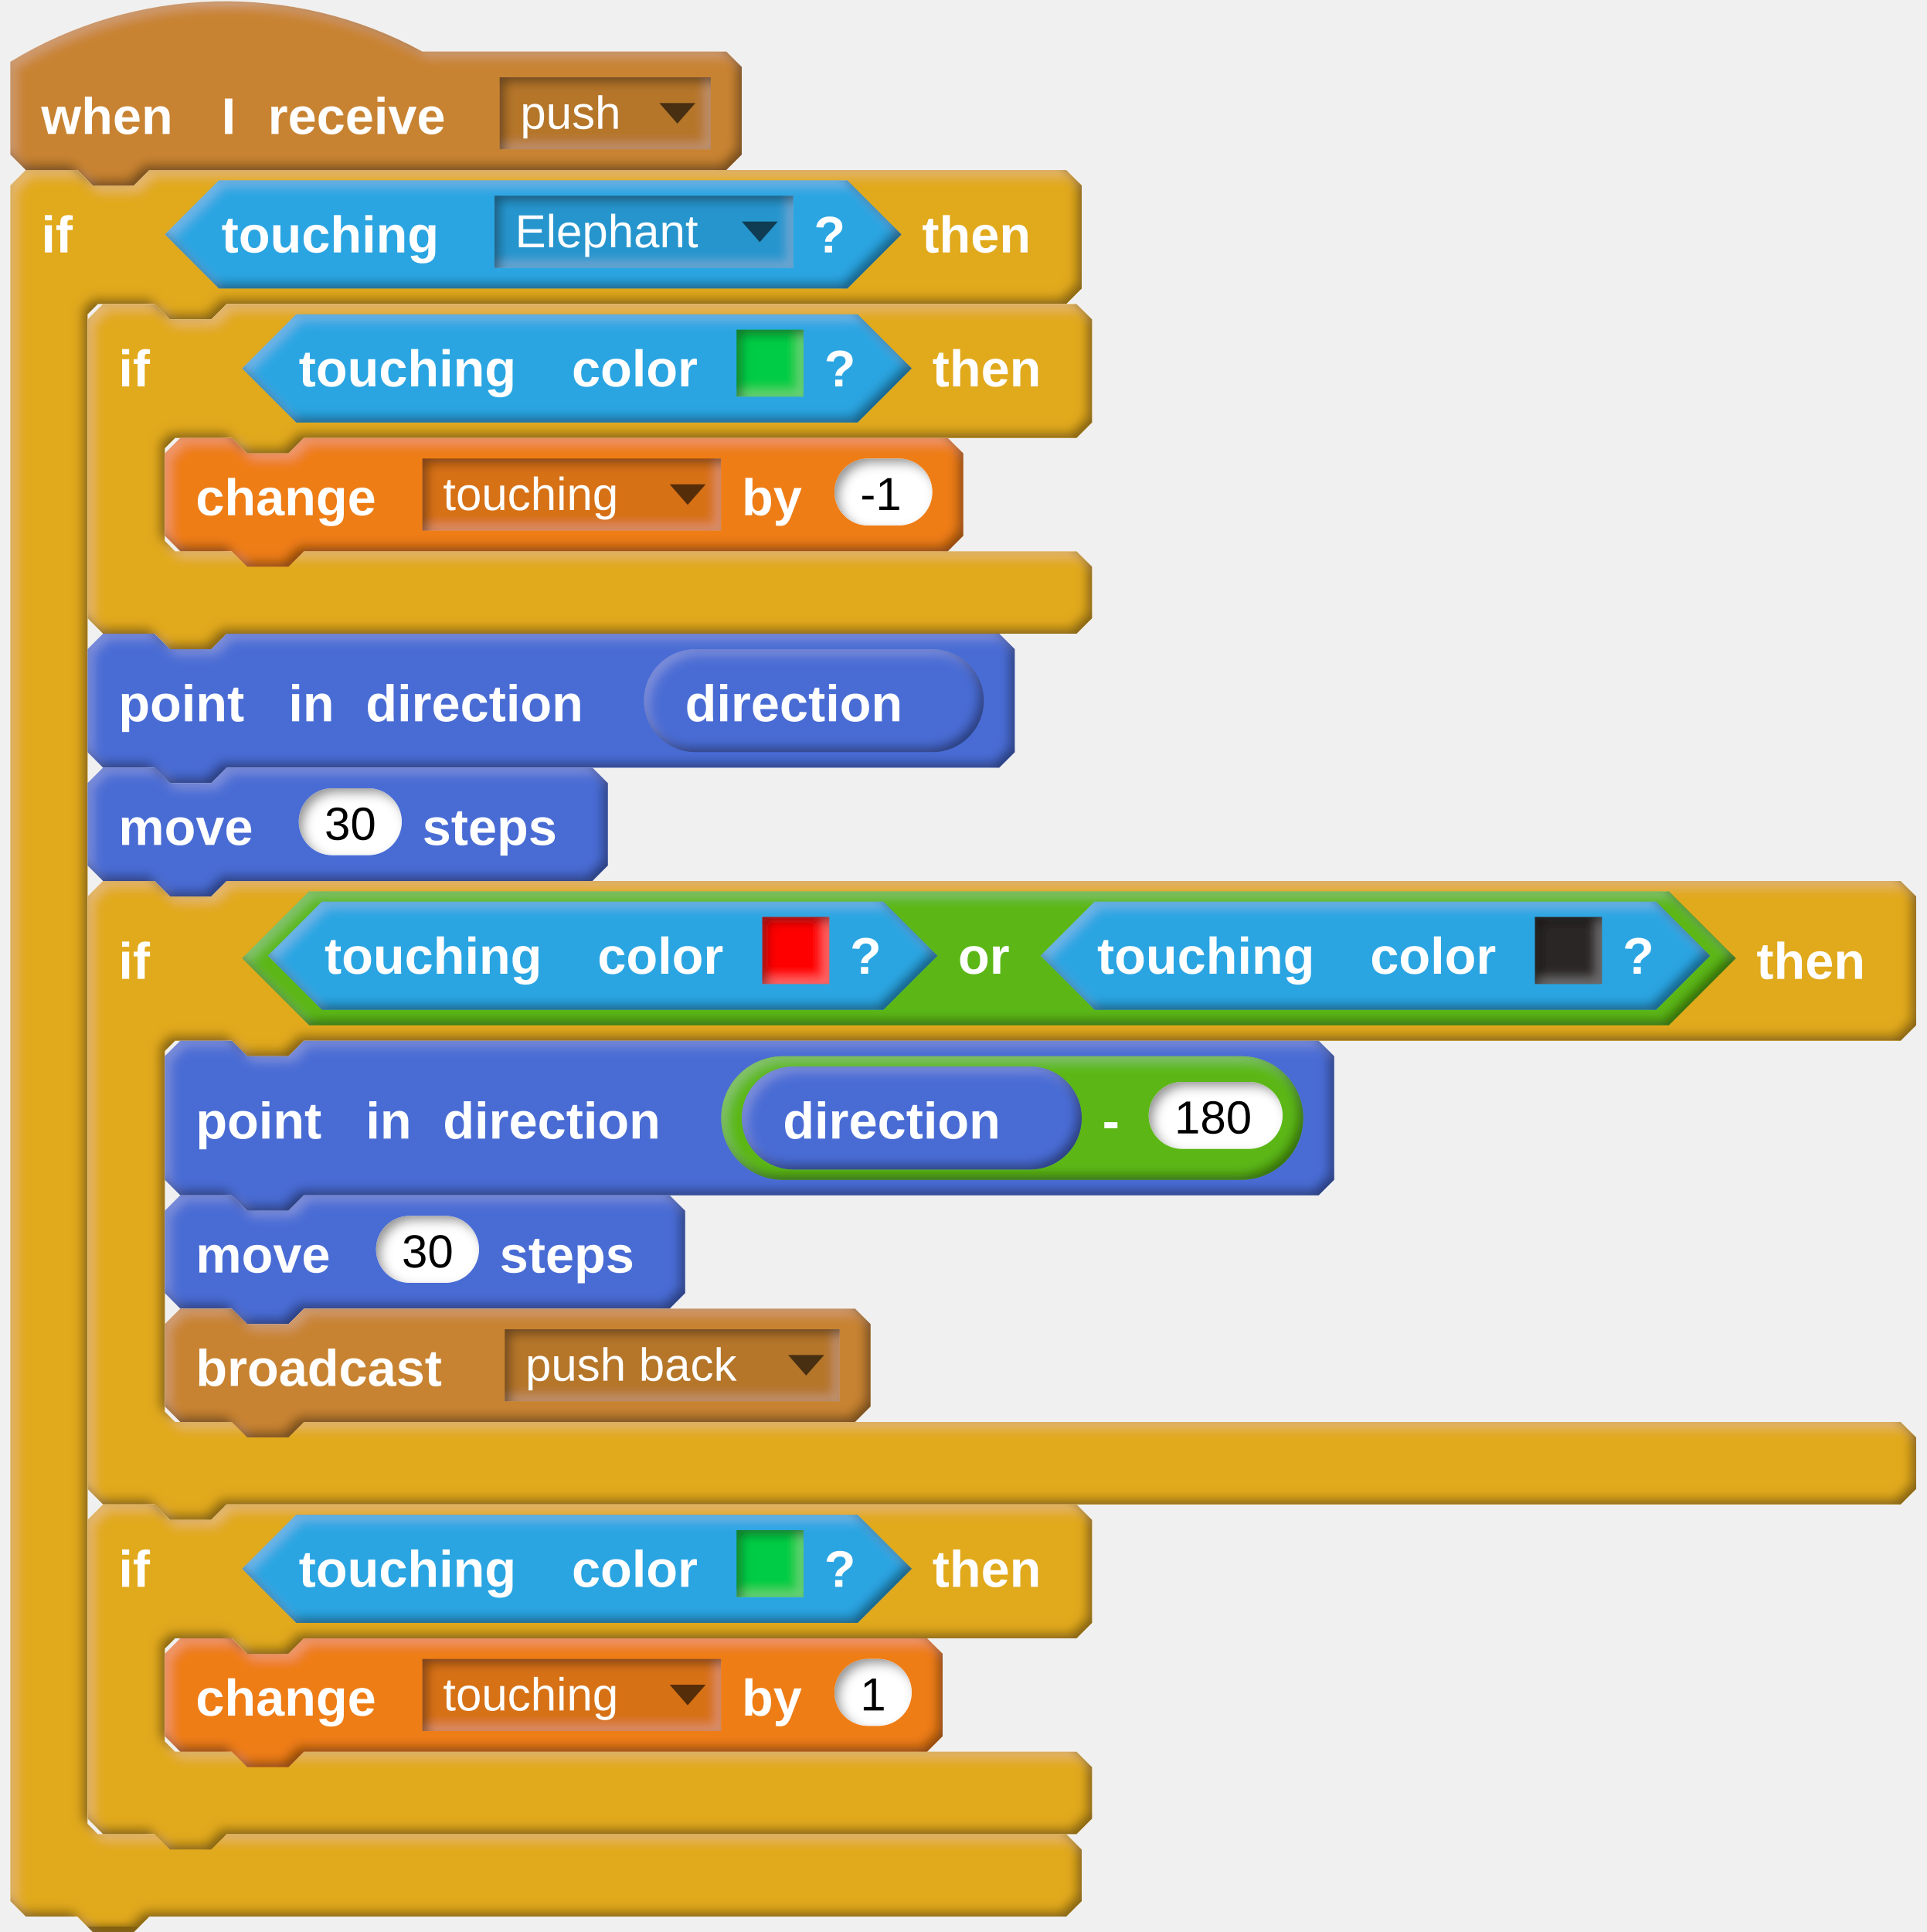
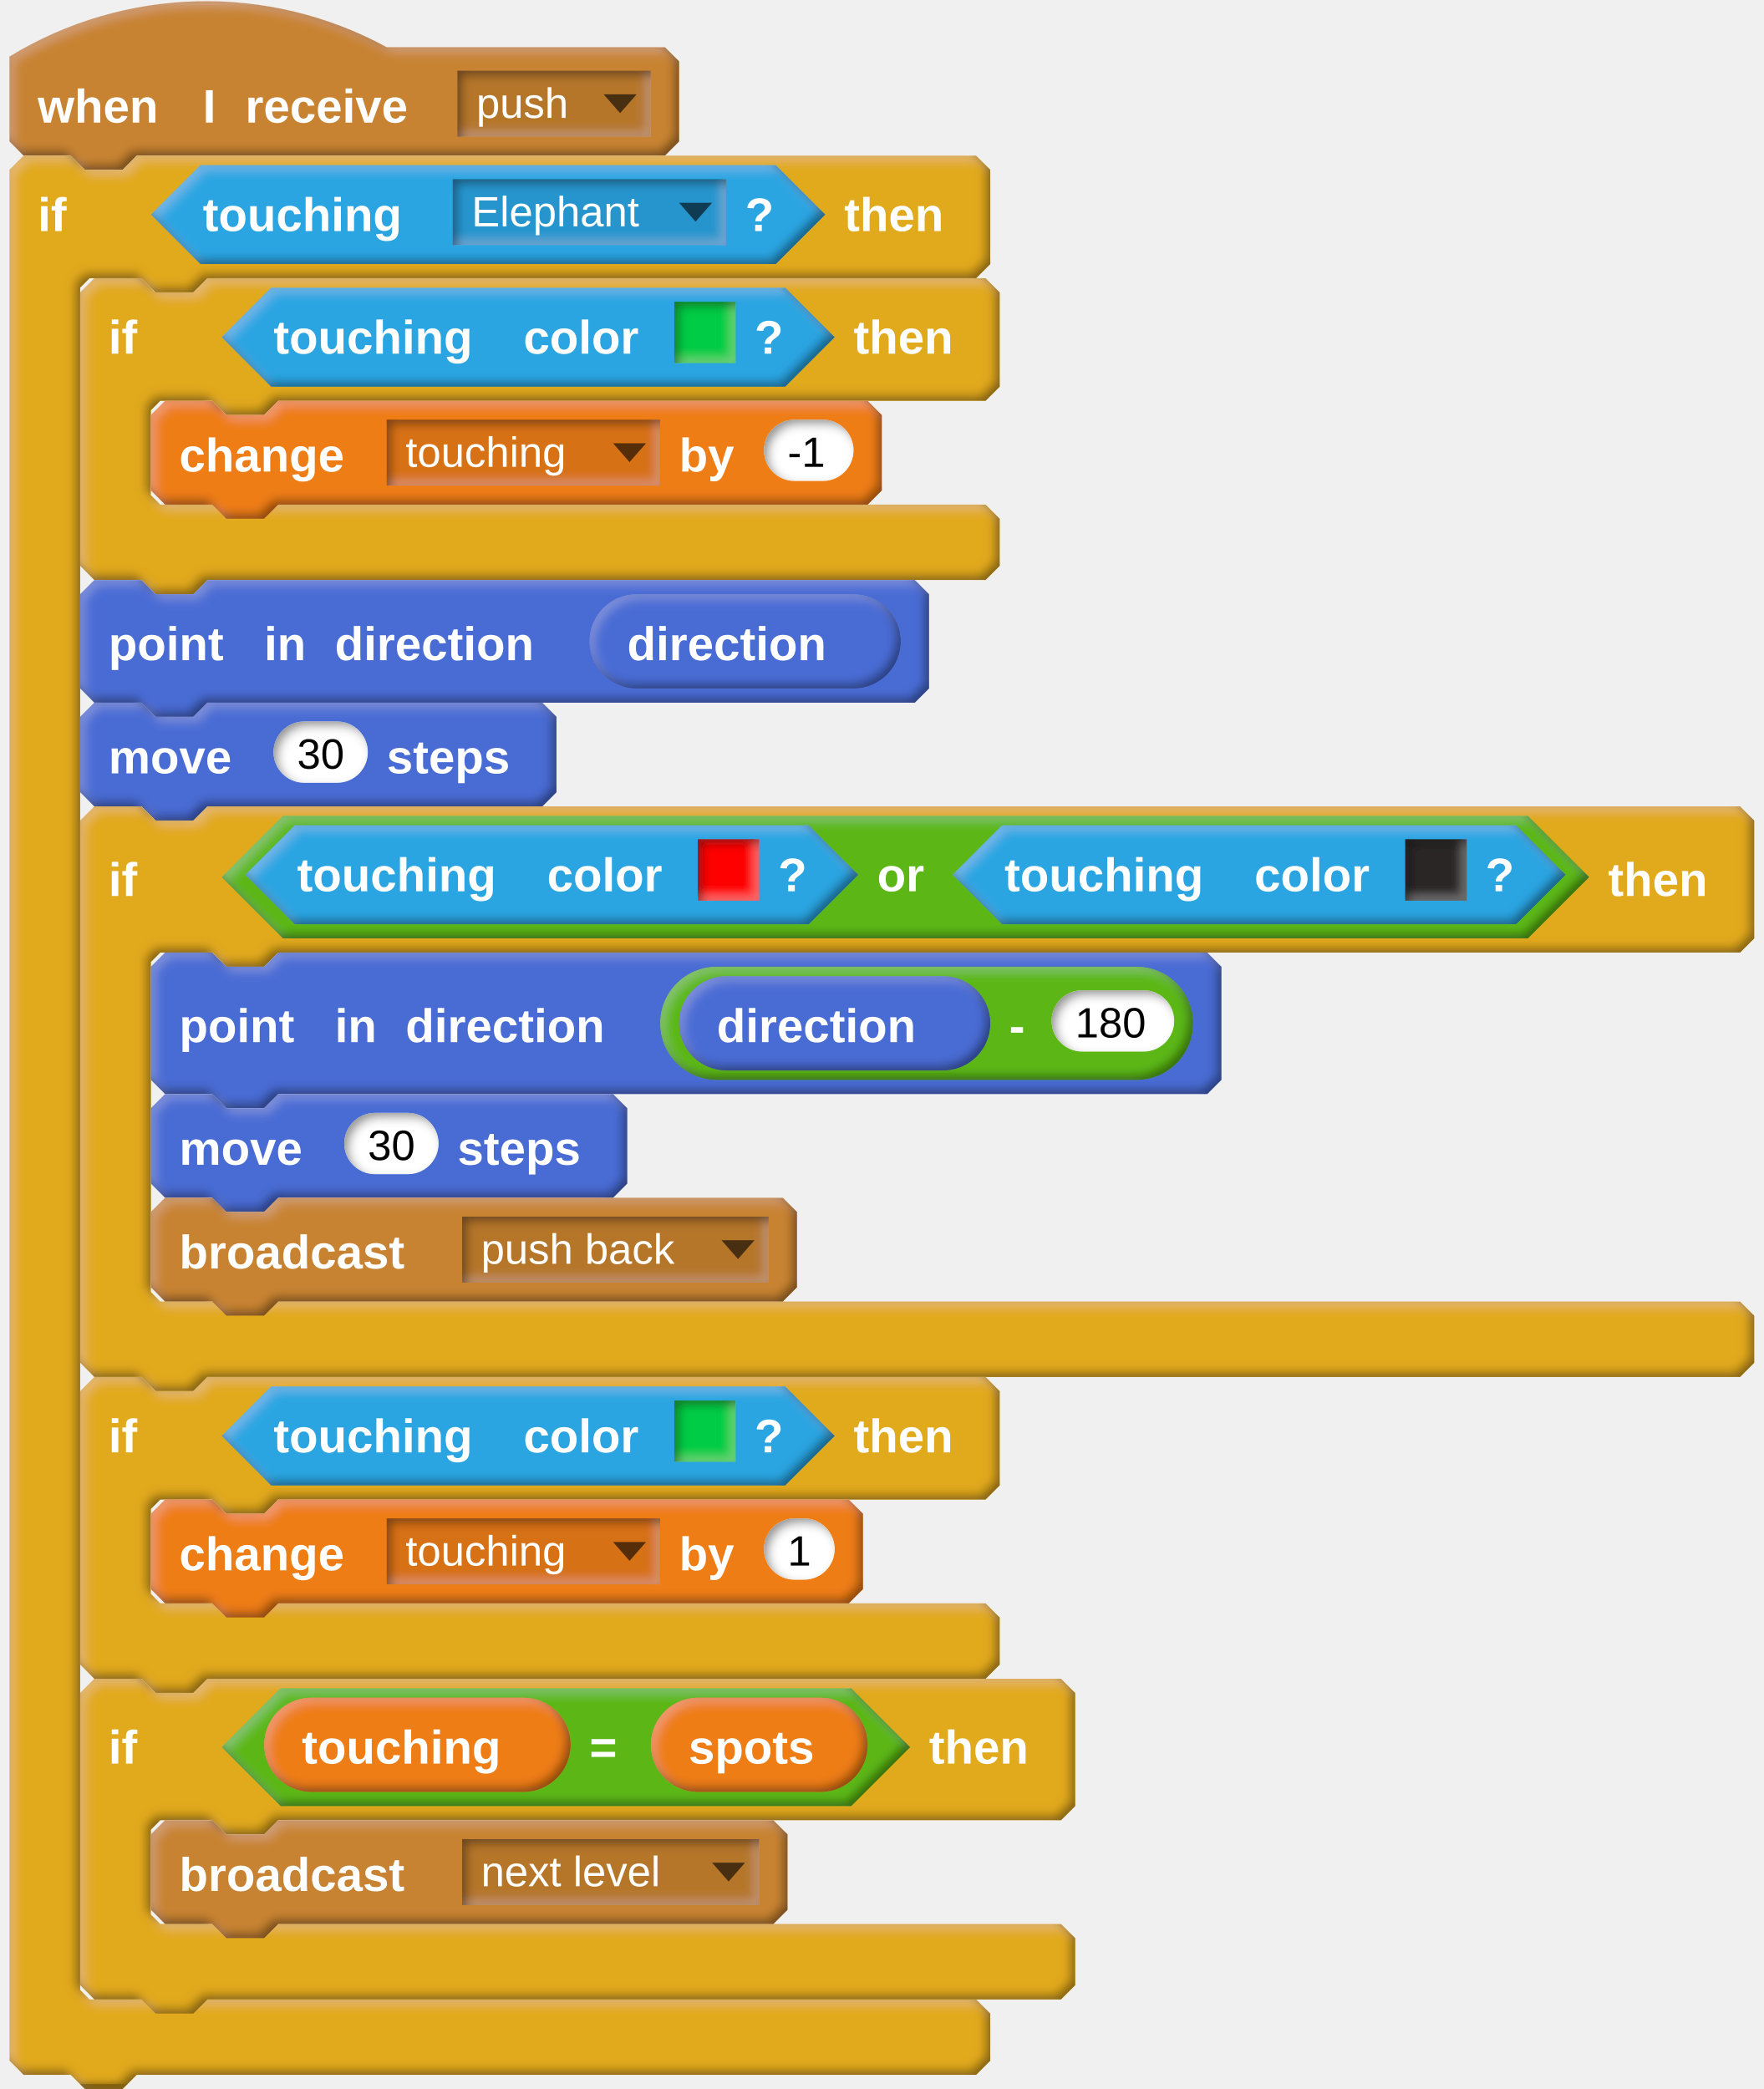
- <svg xmlns="http://www.w3.org/2000/svg" version="1.1" width="374" height="375">
+ <svg xmlns="http://www.w3.org/2000/svg" version="1.1" width="374" height="443">
  <defs>
    <filter id="bevelFilter" x0="-50%" y0="-50%" width="200%" height="200%">
      <feGaussianBlur result="blur-1" in="SourceAlpha" stdDeviation="1 1" />
      <feFlood result="flood-2" in="undefined" flood-color="#fff" flood-opacity="0.15" />
      <feOffset result="offset-3" in="blur-1" dx="1" dy="1" />
      <feComposite result="comp-4" operator="arithmetic" in="SourceAlpha" in2="offset-3" k2="1" k3="-1" />
      <feComposite result="comp-5" operator="in" in="flood-2" in2="comp-4" />
      <feFlood result="flood-6" in="undefined" flood-color="#000" flood-opacity="0.7" />
      <feOffset result="offset-7" in="blur-1" dx="-1" dy="-1" />
      <feComposite result="comp-8" operator="arithmetic" in="SourceAlpha" in2="offset-7" k2="1" k3="-1" />
      <feComposite result="comp-9" operator="in" in="flood-6" in2="comp-8" />
      <feMerge result="merge-10">
        <feMergeNode in="SourceGraphic" />
        <feMergeNode in="comp-5" />
        <feMergeNode in="comp-9" />
      </feMerge>
    </filter>
    <filter id="inputBevelFilter" x0="-50%" y0="-50%" width="200%" height="200%">
      <feGaussianBlur result="blur-1" in="SourceAlpha" stdDeviation="1 1" />
      <feFlood result="flood-2" in="undefined" flood-color="#fff" flood-opacity="0.15" />
      <feOffset result="offset-3" in="blur-1" dx="-1" dy="-1" />
      <feComposite result="comp-4" operator="arithmetic" in="SourceAlpha" in2="offset-3" k2="1" k3="-1" />
      <feComposite result="comp-5" operator="in" in="flood-2" in2="comp-4" />
      <feFlood result="flood-6" in="undefined" flood-color="#000" flood-opacity="0.7" />
      <feOffset result="offset-7" in="blur-1" dx="1" dy="1" />
      <feComposite result="comp-8" operator="arithmetic" in="SourceAlpha" in2="offset-7" k2="1" k3="-1" />
      <feComposite result="comp-9" operator="in" in="flood-6" in2="comp-8" />
      <feMerge result="merge-10">
        <feMergeNode in="SourceGraphic" />
        <feMergeNode in="comp-5" />
        <feMergeNode in="comp-9" />
      </feMerge>
    </filter>
    <filter id="inputDarkFilter" x0="-50%" y0="-50%" width="200%" height="200%">
      <feFlood result="flood-1" in="undefined" flood-color="#000" flood-opacity="0.2" />
      <feComposite result="comp-2" operator="in" in="flood-1" in2="SourceAlpha" />
      <feMerge result="merge-3">
        <feMergeNode in="SourceGraphic" />
        <feMergeNode in="comp-2" />
      </feMerge>
    </filter>
    <path d="M1.504 21L0 19.493 4.567 0h1.948l-.5 2.418s1.002-.502 3.006 0c2.006.503 3.008 2.01 6.517 2.01 3.508 0 4.463-.545 4.463-.545l-.823 9.892s-2.137 1.005-5.144.696c-3.007-.307-3.007-2.007-6.014-2.51-3.008-.502-4.512.503-4.512.503L1.504 21z" fill="#3f8d15" id="greenFlag" />
    <path d="M6.724 0C3.01 0 0 2.91 0 6.5c0 2.316 1.253 4.35 3.14 5.5H5.17v-1.256C3.364 10.126 2.07 8.46 2.07 6.5 2.07 4.015 4.152 2 6.723 2c1.14 0 2.184.396 2.993 1.053L8.31 4.13c-.45.344-.398.826.11 1.08L15 8.5 13.858.992c-.083-.547-.514-.714-.963-.37l-1.532 1.172A6.825 6.825 0 0 0 6.723 0z" fill="#fff" id="turnRight" />
    <path d="M3.637 1.794A6.825 6.825 0 0 1 8.277 0C11.99 0 15 2.91 15 6.5c0 2.316-1.253 4.35-3.14 5.5H9.83v-1.256c1.808-.618 3.103-2.285 3.103-4.244 0-2.485-2.083-4.5-4.654-4.5-1.14 0-2.184.396-2.993 1.053L6.69 4.13c.45.344.398.826-.11 1.08L0 8.5 1.142.992c.083-.547.514-.714.963-.37l1.532 1.172z" fill="#fff" id="turnLeft" />
    <path d="M0 0L4 4L0 8Z" fill="#111" id="addInput" />
    <path d="M4 0L4 8L0 4Z" fill="#111" id="delInput" />
    <g id="loopArrow">
      <path d="M8 0l2 -2l0 -3l3 0l-4 -5l-4 5l3 0l0 3l-8 0l0 2" fill="#000" opacity="0.3" />
      <path d="M8 0l2 -2l0 -3l3 0l-4 -5l-4 5l3 0l0 3l-8 0l0 2" fill="#fff" opacity="0.9" transform="translate(-1 -1)" />
    </g>
    <style>.sb-label{font-family:Lucida Grande,Verdana,Arial,DejaVu Sans,sans-serif;font-weight:700;fill:#fff;font-size:10px;word-spacing:+1px}.sb-obsolete{fill:#d42828}.sb-motion{fill:#4a6cd4}.sb-looks{fill:#8a55d7}.sb-sound{fill:#bb42c3}.sb-pen{fill:#0e9a6c}.sb-events{fill:#c88330}.sb-control{fill:#e1a91a}.sb-sensing{fill:#2ca5e2}.sb-operators{fill:#5cb712}.sb-variables{fill:#ee7d16}.sb-list{fill:#cc5b22}.sb-custom{fill:#632d99}.sb-custom-arg{fill:#5947b1}.sb-extension{fill:#4b4a60}.sb-grey{fill:#969696}.sb-bevel{filter:url(#bevelFilter)}.sb-input{filter:url(#inputBevelFilter)}.sb-input-number,.sb-input-number-dropdown,.sb-input-string{fill:#fff}.sb-literal-dropdown,.sb-literal-number,.sb-literal-number-dropdown,.sb-literal-string{font-weight:400;font-size:9px;word-spacing:0}.sb-literal-number,.sb-literal-number-dropdown,.sb-literal-string{fill:#000}.sb-darker{filter:url(#inputDarkFilter)}.sb-outline{stroke:#fff;stroke-opacity:.2;stroke-width:2;fill:none}.sb-define-hat-cap{stroke:#632d99;stroke-width:1;fill:#8e2ec2}.sb-comment{fill:#ffffa5;stroke:#d0d1d2;stroke-width:1}.sb-comment-line{fill:#ffff80}.sb-comment-label{font-family:Helevetica,Arial,DejaVu Sans,sans-serif;font-weight:700;fill:#5c5d5f;word-spacing:0;font-size:12px}</style>
  </defs>
  <g>
    <g transform="translate(0 0)">
      <g transform="translate(2 0)">
        <path d="M 0 12 L 0 12 A 80 80 0 0 1 80 10 L 139 10 L 142 13 L 142 30 L 139 33 L 27 33 L 24 36 L 16 36 L 13 33 L 3 33 L 0 30 Z" class="sb-events sb-bevel" />
        <text x="0" y="10" class="sb-label " transform="translate(6 16)">when</text>
        <text x="0" y="10" class="sb-label " transform="translate(41 16)">I</text>
        <text x="0" y="10" class="sb-label " transform="translate(50 16)">receive</text>
        <g transform="translate(95 15)">
          <g width="41" height="14" class="sb-input sb-input-dropdown">
            <rect x="0" y="0" width="41" height="14" class="sb-events sb-darker" />
          </g>
          <text x="0" y="10" class="sb-label sb-literal-dropdown" transform="translate(4 0)">push</text>
          <polygon points="7 0 3.5 4 0 0" fill="#000" opacity="0.6" transform="translate(31 5)" />
        </g>
      </g>
      <g transform="translate(2 33)">
-         <path d="M 0 3 L 3 0 L 13 0 L 16 3 L 24 3 L 27 0 L 205 0 L 208 3 L 208 23 L 205 26 L 42 26 L 39 29 L 31 29 L 28 26 L 17 26 L 15 28 L 15 321 L 17 323 L 205 323 L 208 326 L 208 336 L 205 339 L 27 339 L 24 342 L 16 342 L 13 339 L 3 339 L 0 336" class="sb-control sb-bevel" />
+         <path d="M 0 3 L 3 0 L 13 0 L 16 3 L 24 3 L 27 0 L 205 0 L 208 3 L 208 23 L 205 26 L 42 26 L 39 29 L 31 29 L 28 26 L 17 26 L 15 28 L 15 389 L 17 391 L 205 391 L 208 394 L 208 404 L 205 407 L 27 407 L 24 410 L 16 410 L 13 407 L 3 407 L 0 404" class="sb-control sb-bevel" />
        <text x="0" y="10" class="sb-label " transform="translate(6 6)">if</text>
        <g transform="translate(30 2)">
          <path d="M 10.5 0 L 132.5 0 143 10.5 L 143 10.5 132.5 21 L 10.5 21 0 10.5 L 0 10.5 10.5 0 Z" class="sb-sensing sb-bevel" />
          <text x="0" y="10" class="sb-label " transform="translate(11 4)">touching</text>
          <g transform="translate(64 3)">
            <g width="58" height="14" class="sb-input sb-input-dropdown">
              <rect x="0" y="0" width="58" height="14" class="sb-sensing sb-darker" />
            </g>
            <text x="0" y="10" class="sb-label sb-literal-dropdown" transform="translate(4 0)">Elephant</text>
            <polygon points="7 0 3.5 4 0 0" fill="#000" opacity="0.6" transform="translate(48 5)" />
          </g>
          <text x="0" y="10" class="sb-label " transform="translate(126 4)">?</text>
        </g>
        <text x="0" y="10" class="sb-label " transform="translate(177 6)">then</text>
        <g transform="translate(15 26)">
          <g transform="translate(0 0)">
            <path d="M 0 3 L 3 0 L 13 0 L 16 3 L 24 3 L 27 0 L 192 0 L 195 3 L 195 23 L 192 26 L 42 26 L 39 29 L 31 29 L 28 26 L 17 26 L 15 28 L 15 46 L 17 48 L 192 48 L 195 51 L 195 61 L 192 64 L 27 64 L 24 67 L 16 67 L 13 64 L 3 64 L 0 61" class="sb-control sb-bevel" />
            <text x="0" y="10" class="sb-label " transform="translate(6 6)">if</text>
            <g transform="translate(30 2)">
              <path d="M 10.5 0 L 119.5 0 130 10.5 L 130 10.5 119.5 21 L 10.5 21 0 10.5 L 0 10.5 10.5 0 Z" class="sb-sensing sb-bevel" />
              <text x="0" y="10" class="sb-label " transform="translate(11 4)">touching</text>
              <text x="0" y="10" class="sb-label " transform="translate(64 4)">color</text>
              <g transform="translate(96 3)">
                <rect x="0" y="0" width="13" height="13" fill="#0c4" class="sb-input sb-input-color" />
              </g>
              <text x="0" y="10" class="sb-label " transform="translate(113 4)">?</text>
            </g>
            <text x="0" y="10" class="sb-label " transform="translate(164 6)">then</text>
            <g transform="translate(15 26)">
              <g transform="translate(0 0)">
                <path d="M 0 3 L 3 0 L 13 0 L 16 3 L 24 3 L 27 0 L 152 0 L 155 3 L 155 19 L 152 22 L 27 22 L 24 25 L 16 25 L 13 22 L 3 22 L 0 19 Z" class="sb-variables sb-bevel" />
                <text x="0" y="10" class="sb-label " transform="translate(6 5)">change</text>
                <g transform="translate(50 4)">
                  <g width="58" height="14" class="sb-input sb-input-dropdown">
                    <rect x="0" y="0" width="58" height="14" class="sb-variables sb-darker" />
                  </g>
                  <text x="0" y="10" class="sb-label sb-literal-dropdown" transform="translate(4 0)">touching</text>
                  <polygon points="7 0 3.5 4 0 0" fill="#000" opacity="0.6" transform="translate(48 5)" />
                </g>
                <text x="0" y="10" class="sb-label " transform="translate(112 5)">by</text>
                <g transform="translate(130 4)">
                  <path d="M 6.5 0 L 12.5 0 A 6.5 6.5 0 0 1 12.5 13 L 6.5 13 A 6.5 6.5 0 0 1 6.5 0 Z" class="sb-input sb-input-number" />
                  <text x="0" y="10" class="sb-label sb-literal-number" transform="translate(5 0)">-1</text>
                </g>
              </g>
            </g>
          </g>
          <g transform="translate(0 64)">
            <path d="M 0 3 L 3 0 L 13 0 L 16 3 L 24 3 L 27 0 L 177 0 L 180 3 L 180 23 L 177 26 L 27 26 L 24 29 L 16 29 L 13 26 L 3 26 L 0 23 Z" class="sb-motion sb-bevel" />
            <text x="0" y="10" class="sb-label " transform="translate(6 7)">point</text>
            <text x="0" y="10" class="sb-label " transform="translate(39 7)">in</text>
            <text x="0" y="10" class="sb-label " transform="translate(54 7)">direction</text>
            <g transform="translate(108 3)">
              <path d="M 10 0 L 56 0 A 10 10 0 0 1 56 20 L 10 20 A 10 10 0 0 1 10 0 Z" class="sb-motion sb-bevel" />
              <text x="0" y="10" class="sb-label " transform="translate(8 4)">direction</text>
            </g>
          </g>
          <g transform="translate(0 90)">
            <path d="M 0 3 L 3 0 L 13 0 L 16 3 L 24 3 L 27 0 L 98 0 L 101 3 L 101 19 L 98 22 L 27 22 L 24 25 L 16 25 L 13 22 L 3 22 L 0 19 Z" class="sb-motion sb-bevel" />
            <text x="0" y="10" class="sb-label " transform="translate(6 5)">move</text>
            <g transform="translate(41 4)">
              <path d="M 6.5 0 L 13.5 0 A 6.5 6.5 0 0 1 13.5 13 L 6.5 13 A 6.5 6.5 0 0 1 6.5 0 Z" class="sb-input sb-input-number" />
              <text x="0" y="10" class="sb-label sb-literal-number" transform="translate(5 0)">30</text>
            </g>
            <text x="0" y="10" class="sb-label " transform="translate(65 5)">steps</text>
          </g>
          <g transform="translate(0 112)">
            <path d="M 0 3 L 3 0 L 13 0 L 16 3 L 24 3 L 27 0 L 352 0 L 355 3 L 355 28 L 352 31 L 42 31 L 39 34 L 31 34 L 28 31 L 17 31 L 15 33 L 15 103 L 17 105 L 352 105 L 355 108 L 355 118 L 352 121 L 27 121 L 24 124 L 16 124 L 13 121 L 3 121 L 0 118" class="sb-control sb-bevel" />
            <text x="0" y="10" class="sb-label " transform="translate(6 9)">if</text>
            <g transform="translate(30 2)">
              <path d="M 13 0 L 277 0 290 13 L 290 13 277 26 L 13 26 0 13 L 0 13 13 0 Z" class="sb-operators sb-bevel" />
              <g transform="translate(5 2)">
                <path d="M 10.5 0 L 119.5 0 130 10.5 L 130 10.5 119.5 21 L 10.5 21 0 10.5 L 0 10.5 10.5 0 Z" class="sb-sensing sb-bevel" />
                <text x="0" y="10" class="sb-label " transform="translate(11 4)">touching</text>
                <text x="0" y="10" class="sb-label " transform="translate(64 4)">color</text>
                <g transform="translate(96 3)">
                  <rect x="0" y="0" width="13" height="13" fill="#f00" class="sb-input sb-input-color" />
                </g>
                <text x="0" y="10" class="sb-label " transform="translate(113 4)">?</text>
              </g>
              <text x="0" y="10" class="sb-label " transform="translate(139 6)">or</text>
              <g transform="translate(155 2)">
                <path d="M 10.5 0 L 119.5 0 130 10.5 L 130 10.5 119.5 21 L 10.5 21 0 10.5 L 0 10.5 10.5 0 Z" class="sb-sensing sb-bevel" />
                <text x="0" y="10" class="sb-label " transform="translate(11 4)">touching</text>
                <text x="0" y="10" class="sb-label " transform="translate(64 4)">color</text>
                <g transform="translate(96 3)">
                  <rect x="0" y="0" width="13" height="13" fill="#2a2725" class="sb-input sb-input-color" />
                </g>
                <text x="0" y="10" class="sb-label " transform="translate(113 4)">?</text>
              </g>
            </g>
            <text x="0" y="10" class="sb-label " transform="translate(324 9)">then</text>
            <g transform="translate(15 31)">
              <g transform="translate(0 0)">
                <path d="M 0 3 L 3 0 L 13 0 L 16 3 L 24 3 L 27 0 L 224 0 L 227 3 L 227 27 L 224 30 L 27 30 L 24 33 L 16 33 L 13 30 L 3 30 L 0 27 Z" class="sb-motion sb-bevel" />
                <text x="0" y="10" class="sb-label " transform="translate(6 9)">point</text>
                <text x="0" y="10" class="sb-label " transform="translate(39 9)">in</text>
                <text x="0" y="10" class="sb-label " transform="translate(54 9)">direction</text>
                <g transform="translate(108 3)">
                  <path d="M 12 0 L 101 0 A 12 12 0 0 1 101 24 L 12 24 A 12 12 0 0 1 12 0 Z" class="sb-operators sb-bevel" />
                  <g transform="translate(4 2)">
                    <path d="M 10 0 L 56 0 A 10 10 0 0 1 56 20 L 10 20 A 10 10 0 0 1 10 0 Z" class="sb-motion sb-bevel" />
                    <text x="0" y="10" class="sb-label " transform="translate(8 4)">direction</text>
                  </g>
                  <text x="0" y="10" class="sb-label " transform="translate(74 6)">-</text>
                  <g transform="translate(83 5)">
                    <path d="M 6.5 0 L 19.5 0 A 6.5 6.5 0 0 1 19.5 13 L 6.5 13 A 6.5 6.5 0 0 1 6.5 0 Z" class="sb-input sb-input-number" />
                    <text x="0" y="10" class="sb-label sb-literal-number" transform="translate(5 0)">180</text>
                  </g>
                </g>
              </g>
              <g transform="translate(0 30)">
                <path d="M 0 3 L 3 0 L 13 0 L 16 3 L 24 3 L 27 0 L 98 0 L 101 3 L 101 19 L 98 22 L 27 22 L 24 25 L 16 25 L 13 22 L 3 22 L 0 19 Z" class="sb-motion sb-bevel" />
                <text x="0" y="10" class="sb-label " transform="translate(6 5)">move</text>
                <g transform="translate(41 4)">
                  <path d="M 6.5 0 L 13.5 0 A 6.5 6.5 0 0 1 13.5 13 L 6.5 13 A 6.5 6.5 0 0 1 6.5 0 Z" class="sb-input sb-input-number" />
                  <text x="0" y="10" class="sb-label sb-literal-number" transform="translate(5 0)">30</text>
                </g>
                <text x="0" y="10" class="sb-label " transform="translate(65 5)">steps</text>
              </g>
              <g transform="translate(0 52)">
                <path d="M 0 3 L 3 0 L 13 0 L 16 3 L 24 3 L 27 0 L 134 0 L 137 3 L 137 19 L 134 22 L 27 22 L 24 25 L 16 25 L 13 22 L 3 22 L 0 19 Z" class="sb-events sb-bevel" />
                <text x="0" y="10" class="sb-label " transform="translate(6 5)">broadcast</text>
                <g transform="translate(66 4)">
                  <g width="65" height="14" class="sb-input sb-input-dropdown">
                    <rect x="0" y="0" width="65" height="14" class="sb-events sb-darker" />
                  </g>
                  <text x="0" y="10" class="sb-label sb-literal-dropdown" transform="translate(4 0)">push back</text>
                  <polygon points="7 0 3.5 4 0 0" fill="#000" opacity="0.6" transform="translate(55 5)" />
                </g>
              </g>
            </g>
          </g>
          <g transform="translate(0 233)">
            <path d="M 0 3 L 3 0 L 13 0 L 16 3 L 24 3 L 27 0 L 192 0 L 195 3 L 195 23 L 192 26 L 42 26 L 39 29 L 31 29 L 28 26 L 17 26 L 15 28 L 15 46 L 17 48 L 192 48 L 195 51 L 195 61 L 192 64 L 27 64 L 24 67 L 16 67 L 13 64 L 3 64 L 0 61" class="sb-control sb-bevel" />
            <text x="0" y="10" class="sb-label " transform="translate(6 6)">if</text>
            <g transform="translate(30 2)">
              <path d="M 10.5 0 L 119.5 0 130 10.5 L 130 10.5 119.5 21 L 10.5 21 0 10.5 L 0 10.5 10.5 0 Z" class="sb-sensing sb-bevel" />
              <text x="0" y="10" class="sb-label " transform="translate(11 4)">touching</text>
              <text x="0" y="10" class="sb-label " transform="translate(64 4)">color</text>
              <g transform="translate(96 3)">
                <rect x="0" y="0" width="13" height="13" fill="#0c4" class="sb-input sb-input-color" />
              </g>
              <text x="0" y="10" class="sb-label " transform="translate(113 4)">?</text>
            </g>
            <text x="0" y="10" class="sb-label " transform="translate(164 6)">then</text>
            <g transform="translate(15 26)">
              <g transform="translate(0 0)">
                <path d="M 0 3 L 3 0 L 13 0 L 16 3 L 24 3 L 27 0 L 148 0 L 151 3 L 151 19 L 148 22 L 27 22 L 24 25 L 16 25 L 13 22 L 3 22 L 0 19 Z" class="sb-variables sb-bevel" />
                <text x="0" y="10" class="sb-label " transform="translate(6 5)">change</text>
                <g transform="translate(50 4)">
                  <g width="58" height="14" class="sb-input sb-input-dropdown">
                    <rect x="0" y="0" width="58" height="14" class="sb-variables sb-darker" />
                  </g>
                  <text x="0" y="10" class="sb-label sb-literal-dropdown" transform="translate(4 0)">touching</text>
                  <polygon points="7 0 3.5 4 0 0" fill="#000" opacity="0.6" transform="translate(48 5)" />
                </g>
                <text x="0" y="10" class="sb-label " transform="translate(112 5)">by</text>
                <g transform="translate(130 4)">
                  <path d="M 6.5 0 L 8.5 0 A 6.5 6.5 0 0 1 8.5 13 L 6.5 13 A 6.5 6.5 0 0 1 6.5 0 Z" class="sb-input sb-input-number" />
                  <text x="0" y="10" class="sb-label sb-literal-number" transform="translate(5 0)">1</text>
                </g>
              </g>
            </g>
          </g>
+           <g transform="translate(0 297)">
+             <path d="M 0 3 L 3 0 L 13 0 L 16 3 L 24 3 L 27 0 L 208 0 L 211 3 L 211 27 L 208 30 L 42 30 L 39 33 L 31 33 L 28 30 L 17 30 L 15 32 L 15 50 L 17 52 L 208 52 L 211 55 L 211 65 L 208 68 L 27 68 L 24 71 L 16 71 L 13 68 L 3 68 L 0 65" class="sb-control sb-bevel" />
+             <text x="0" y="10" class="sb-label " transform="translate(6 8)">if</text>
+             <g transform="translate(30 2)">
+               <path d="M 12.5 0 L 133.5 0 146 12.5 L 146 12.5 133.5 25 L 12.5 25 0 12.5 L 0 12.5 12.5 0 Z" class="sb-operators sb-bevel" />
+               <g transform="translate(9 2)">
+                 <path d="M 10 0 L 55 0 A 10 10 0 0 1 55 20 L 10 20 A 10 10 0 0 1 10 0 Z" class="sb-variables sb-bevel" />
+                 <text x="0" y="10" class="sb-label " transform="translate(8 4)">touching</text>
+               </g>
+               <text x="0" y="10" class="sb-label " transform="translate(78 6)">=</text>
+               <g transform="translate(91 2)">
+                 <path d="M 10 0 L 36 0 A 10 10 0 0 1 36 20 L 10 20 A 10 10 0 0 1 10 0 Z" class="sb-variables sb-bevel" />
+                 <text x="0" y="10" class="sb-label " transform="translate(8 4)">spots</text>
+               </g>
+             </g>
+             <text x="0" y="10" class="sb-label " transform="translate(180 8)">then</text>
+             <g transform="translate(15 30)">
+               <g transform="translate(0 0)">
+                 <path d="M 0 3 L 3 0 L 13 0 L 16 3 L 24 3 L 27 0 L 132 0 L 135 3 L 135 19 L 132 22 L 27 22 L 24 25 L 16 25 L 13 22 L 3 22 L 0 19 Z" class="sb-events sb-bevel" />
+                 <text x="0" y="10" class="sb-label " transform="translate(6 5)">broadcast</text>
+                 <g transform="translate(66 4)">
+                   <g width="63" height="14" class="sb-input sb-input-dropdown">
+                     <rect x="0" y="0" width="63" height="14" class="sb-events sb-darker" />
+                   </g>
+                   <text x="0" y="10" class="sb-label sb-literal-dropdown" transform="translate(4 0)">next level</text>
+                   <polygon points="7 0 3.5 4 0 0" fill="#000" opacity="0.6" transform="translate(53 5)" />
+                 </g>
+               </g>
+             </g>
+           </g>
        </g>
      </g>
    </g>
  </g>
</svg>
